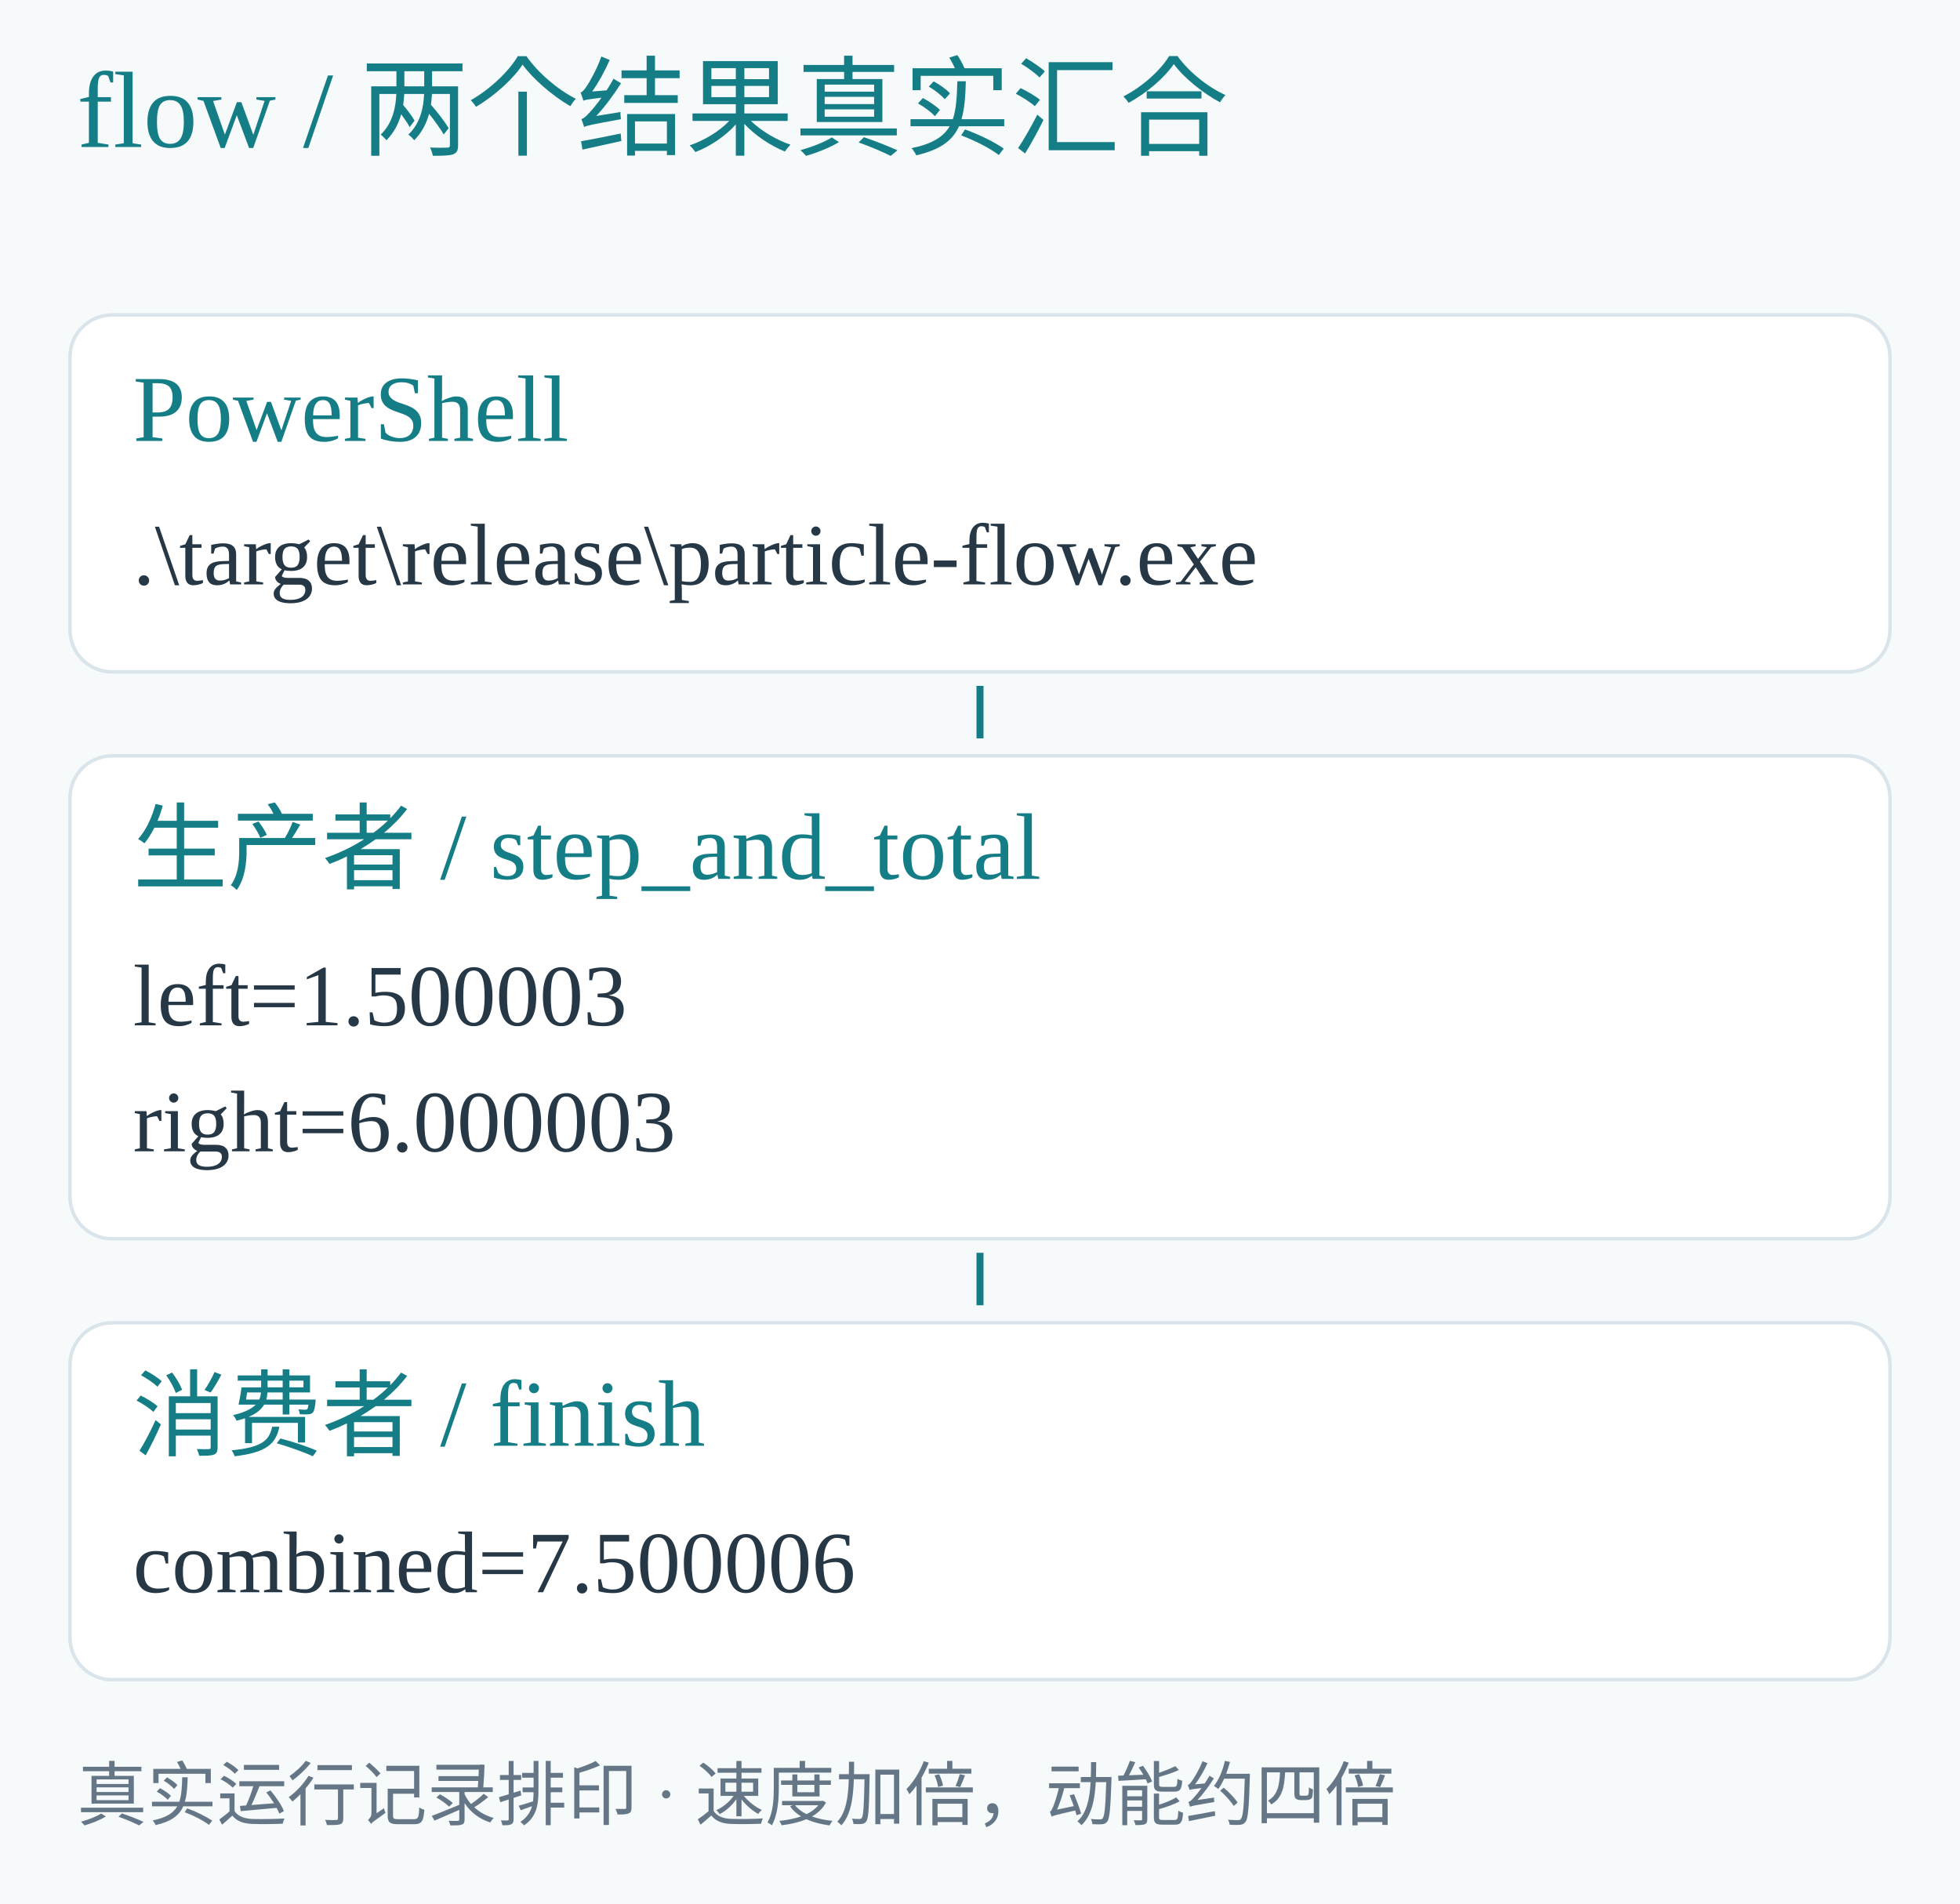
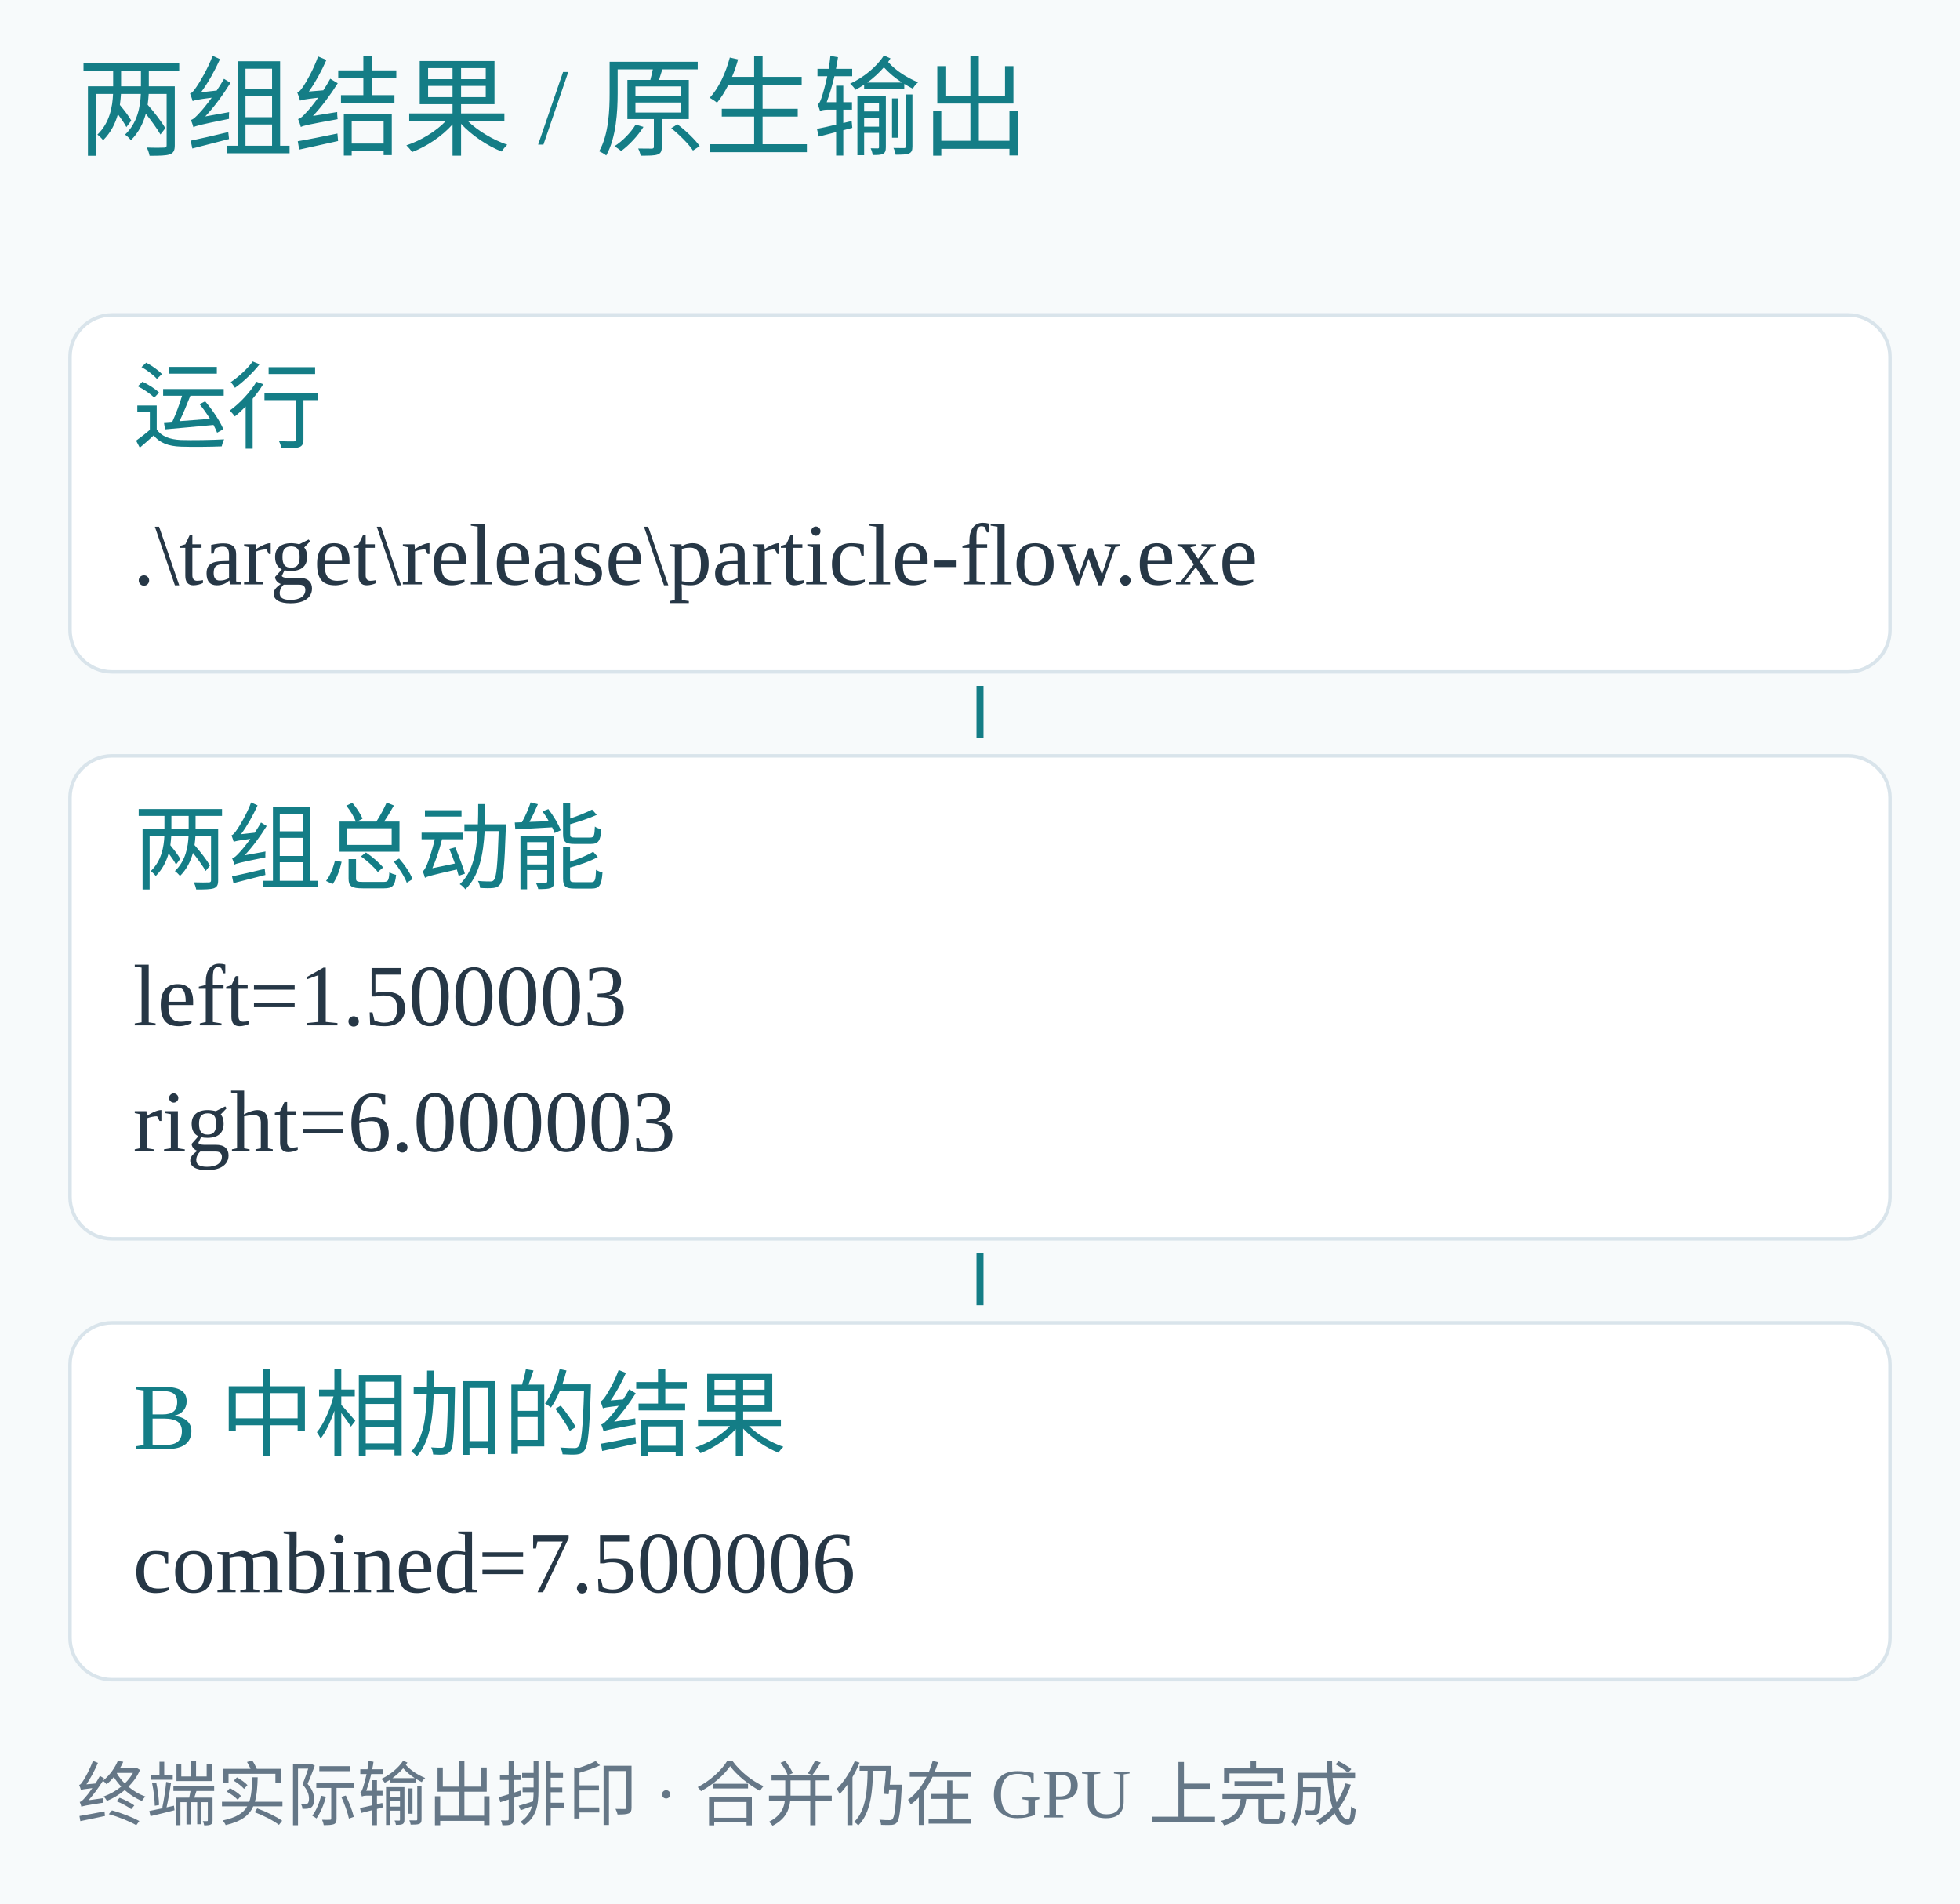
- <svg xmlns="http://www.w3.org/2000/svg" width="560" height="544" viewBox="0 0 560 544">
+ <svg xmlns="http://www.w3.org/2000/svg" width="560" height="544">
  <rect x="0" y="0" width="560" height="544" rx="0" fill="#f7fafb" stroke="#f7fafb" />
-   <text x="22" y="42" fill="#147d86" font-size="31">flow / 两个结果真实汇合</text>
+   <text x="22" y="42" fill="#147d86" font-size="31">两组结果 / 原生输出</text>
  <rect x="20" y="90" width="520" height="102" rx="12" fill="#ffffff" stroke="#d9e4eb" />
-   <text x="38" y="126" fill="#147d86" font-size="27">PowerShell</text>
+   <text x="38" y="126" fill="#147d86" font-size="27">运行</text>
  <text x="38" y="167" fill="#263746" font-size="25">.\target\release\particle-flow.exe</text>
  <line x1="280" y1="196" x2="280" y2="211" stroke="#147d86" stroke-width="2" />
  <rect x="20" y="216" width="520" height="138" rx="12" fill="#ffffff" stroke="#d9e4eb" />
-   <text x="38" y="252" fill="#147d86" font-size="27">生产者 / step_and_total</text>
+   <text x="38" y="252" fill="#147d86" font-size="27">两组总动能</text>
  <text x="38" y="293" fill="#263746" font-size="25">left=1.500003</text>
  <text x="38" y="329" fill="#263746" font-size="25">right=6.000003</text>
  <line x1="280" y1="358" x2="280" y2="373" stroke="#147d86" stroke-width="2" />
  <rect x="20" y="378" width="520" height="102" rx="12" fill="#ffffff" stroke="#d9e4eb" />
-   <text x="38" y="414" fill="#147d86" font-size="27">消费者 / finish</text>
+   <text x="38" y="414" fill="#147d86" font-size="27">B 中相加的结果</text>
  <text x="38" y="455" fill="#263746" font-size="25">combined=7.500006</text>
-   <text x="22" y="520" fill="#657787" font-size="20">真实运行记录排印 · 速度加倍，动能约四倍</text>
+   <text x="22" y="520" fill="#657787" font-size="20">终端实际输出排印 · 合并仍在 GPU 上完成</text>
</svg>
